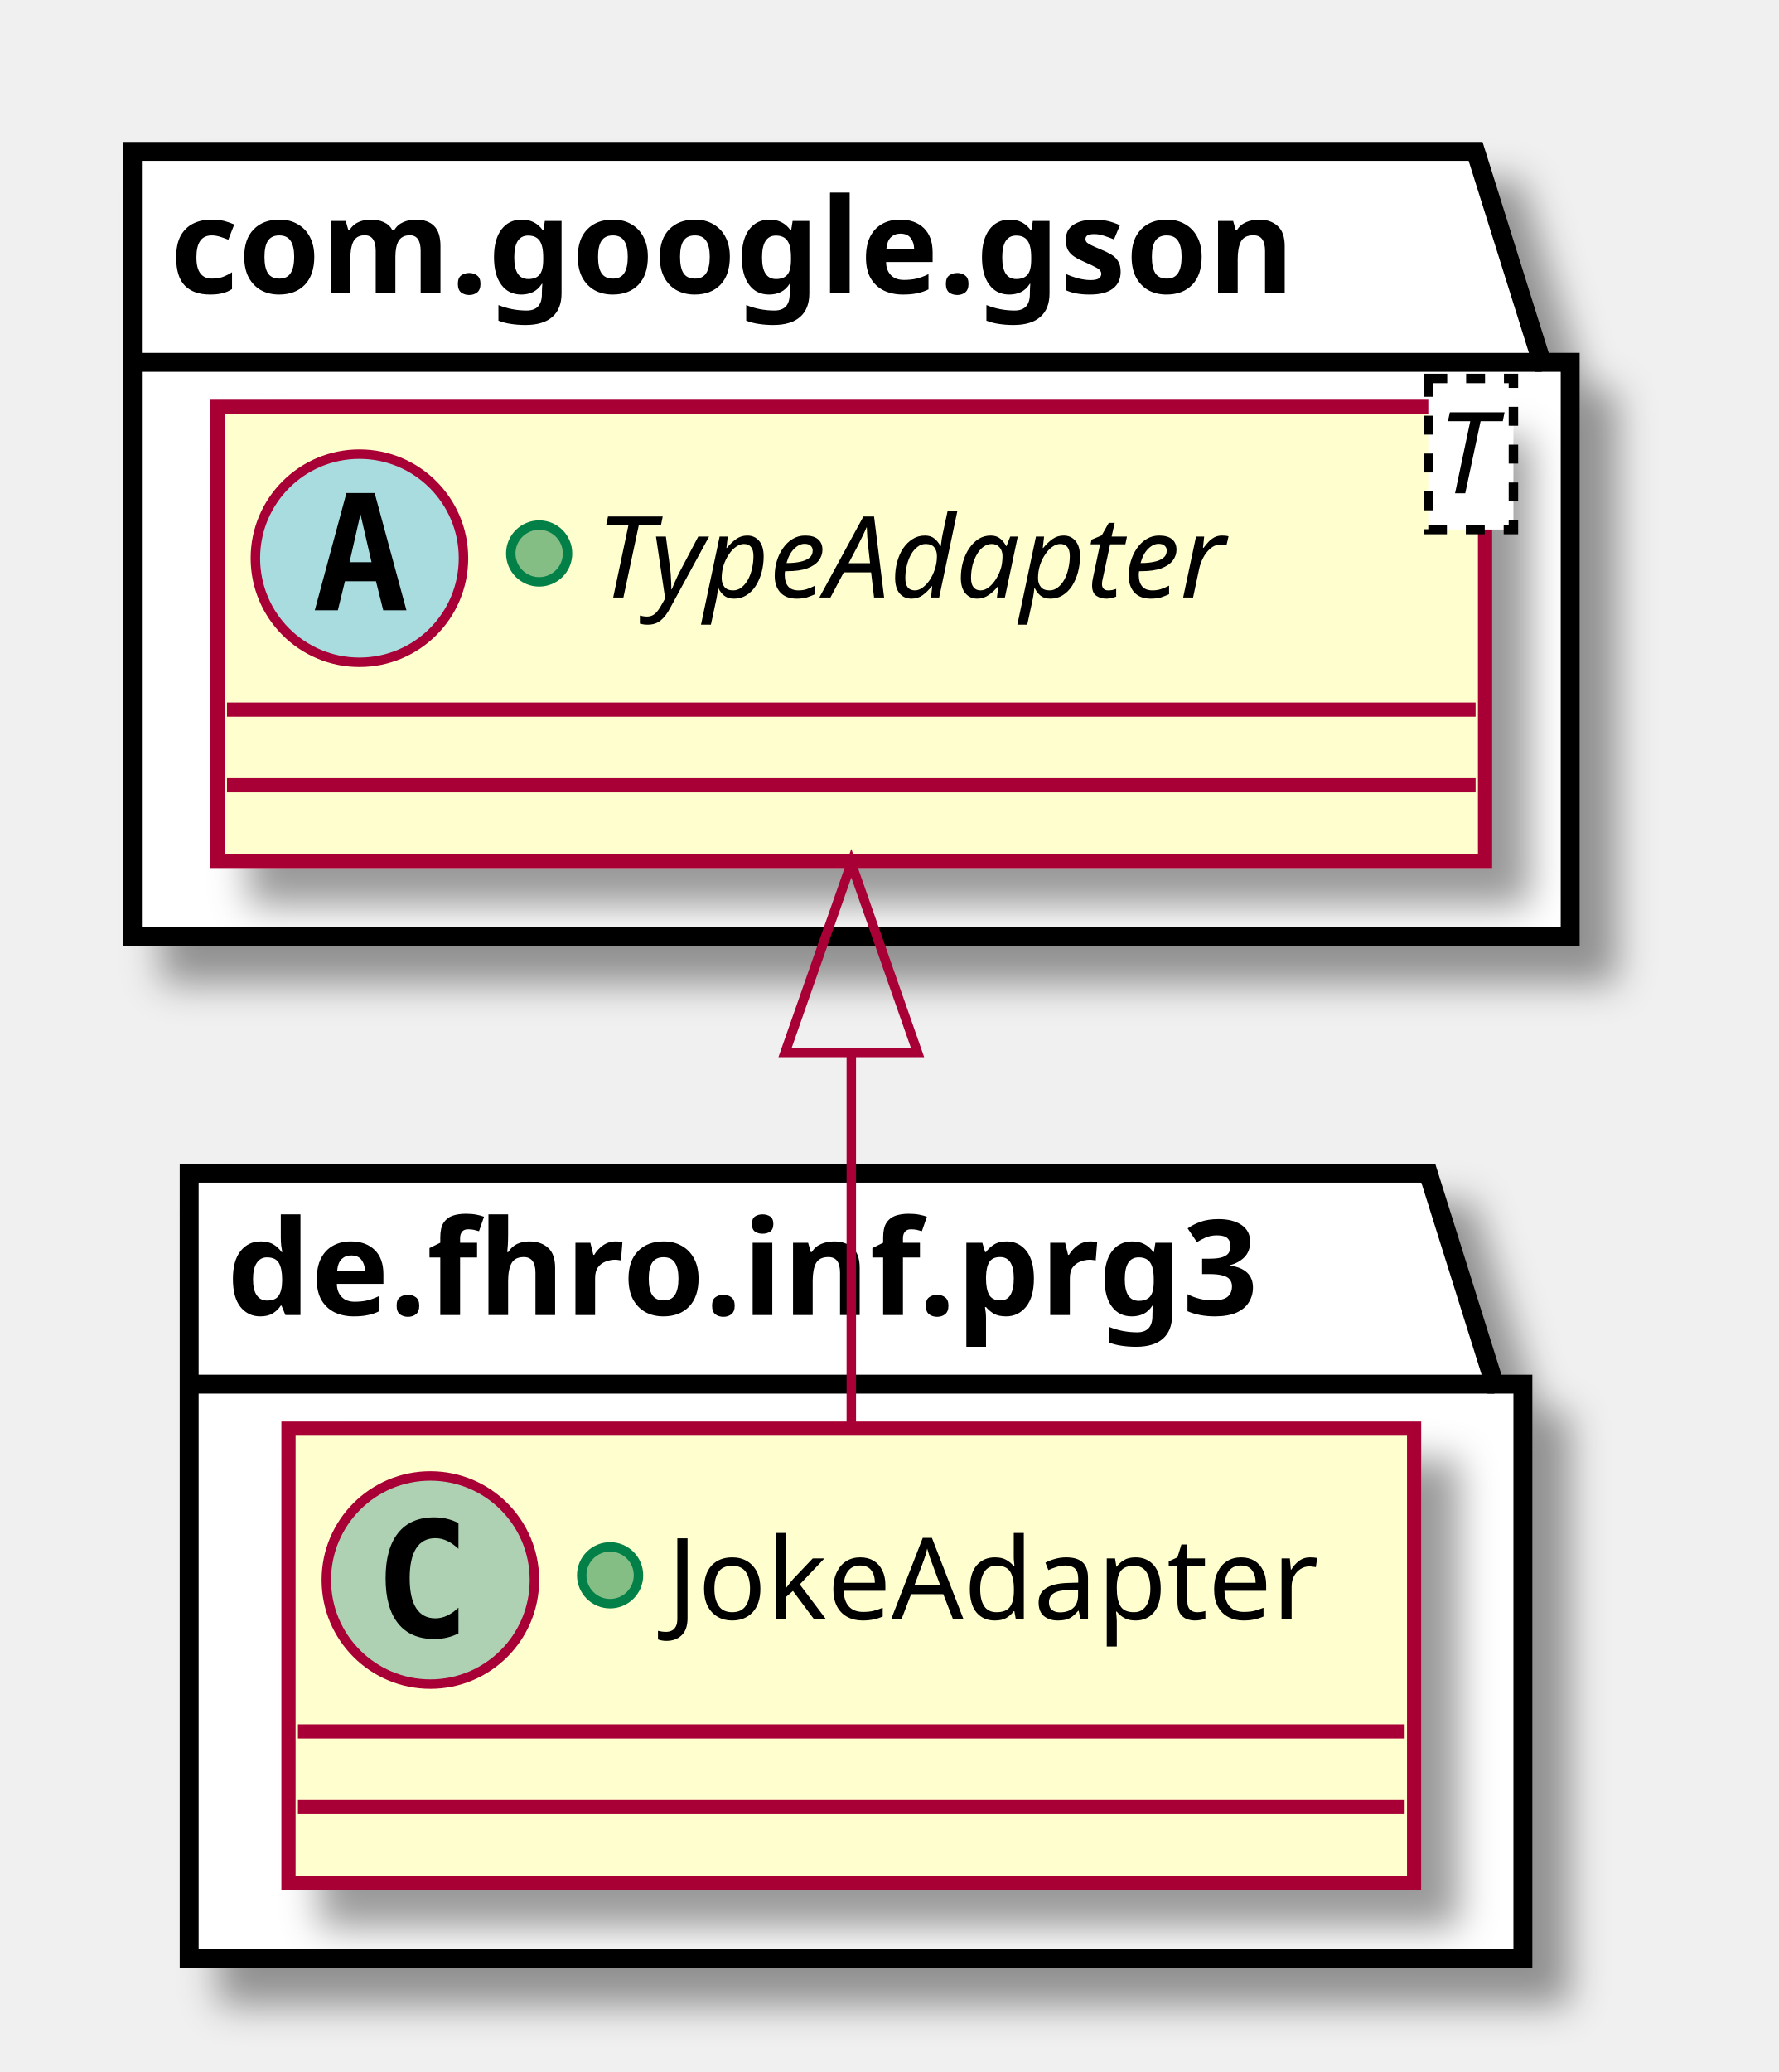
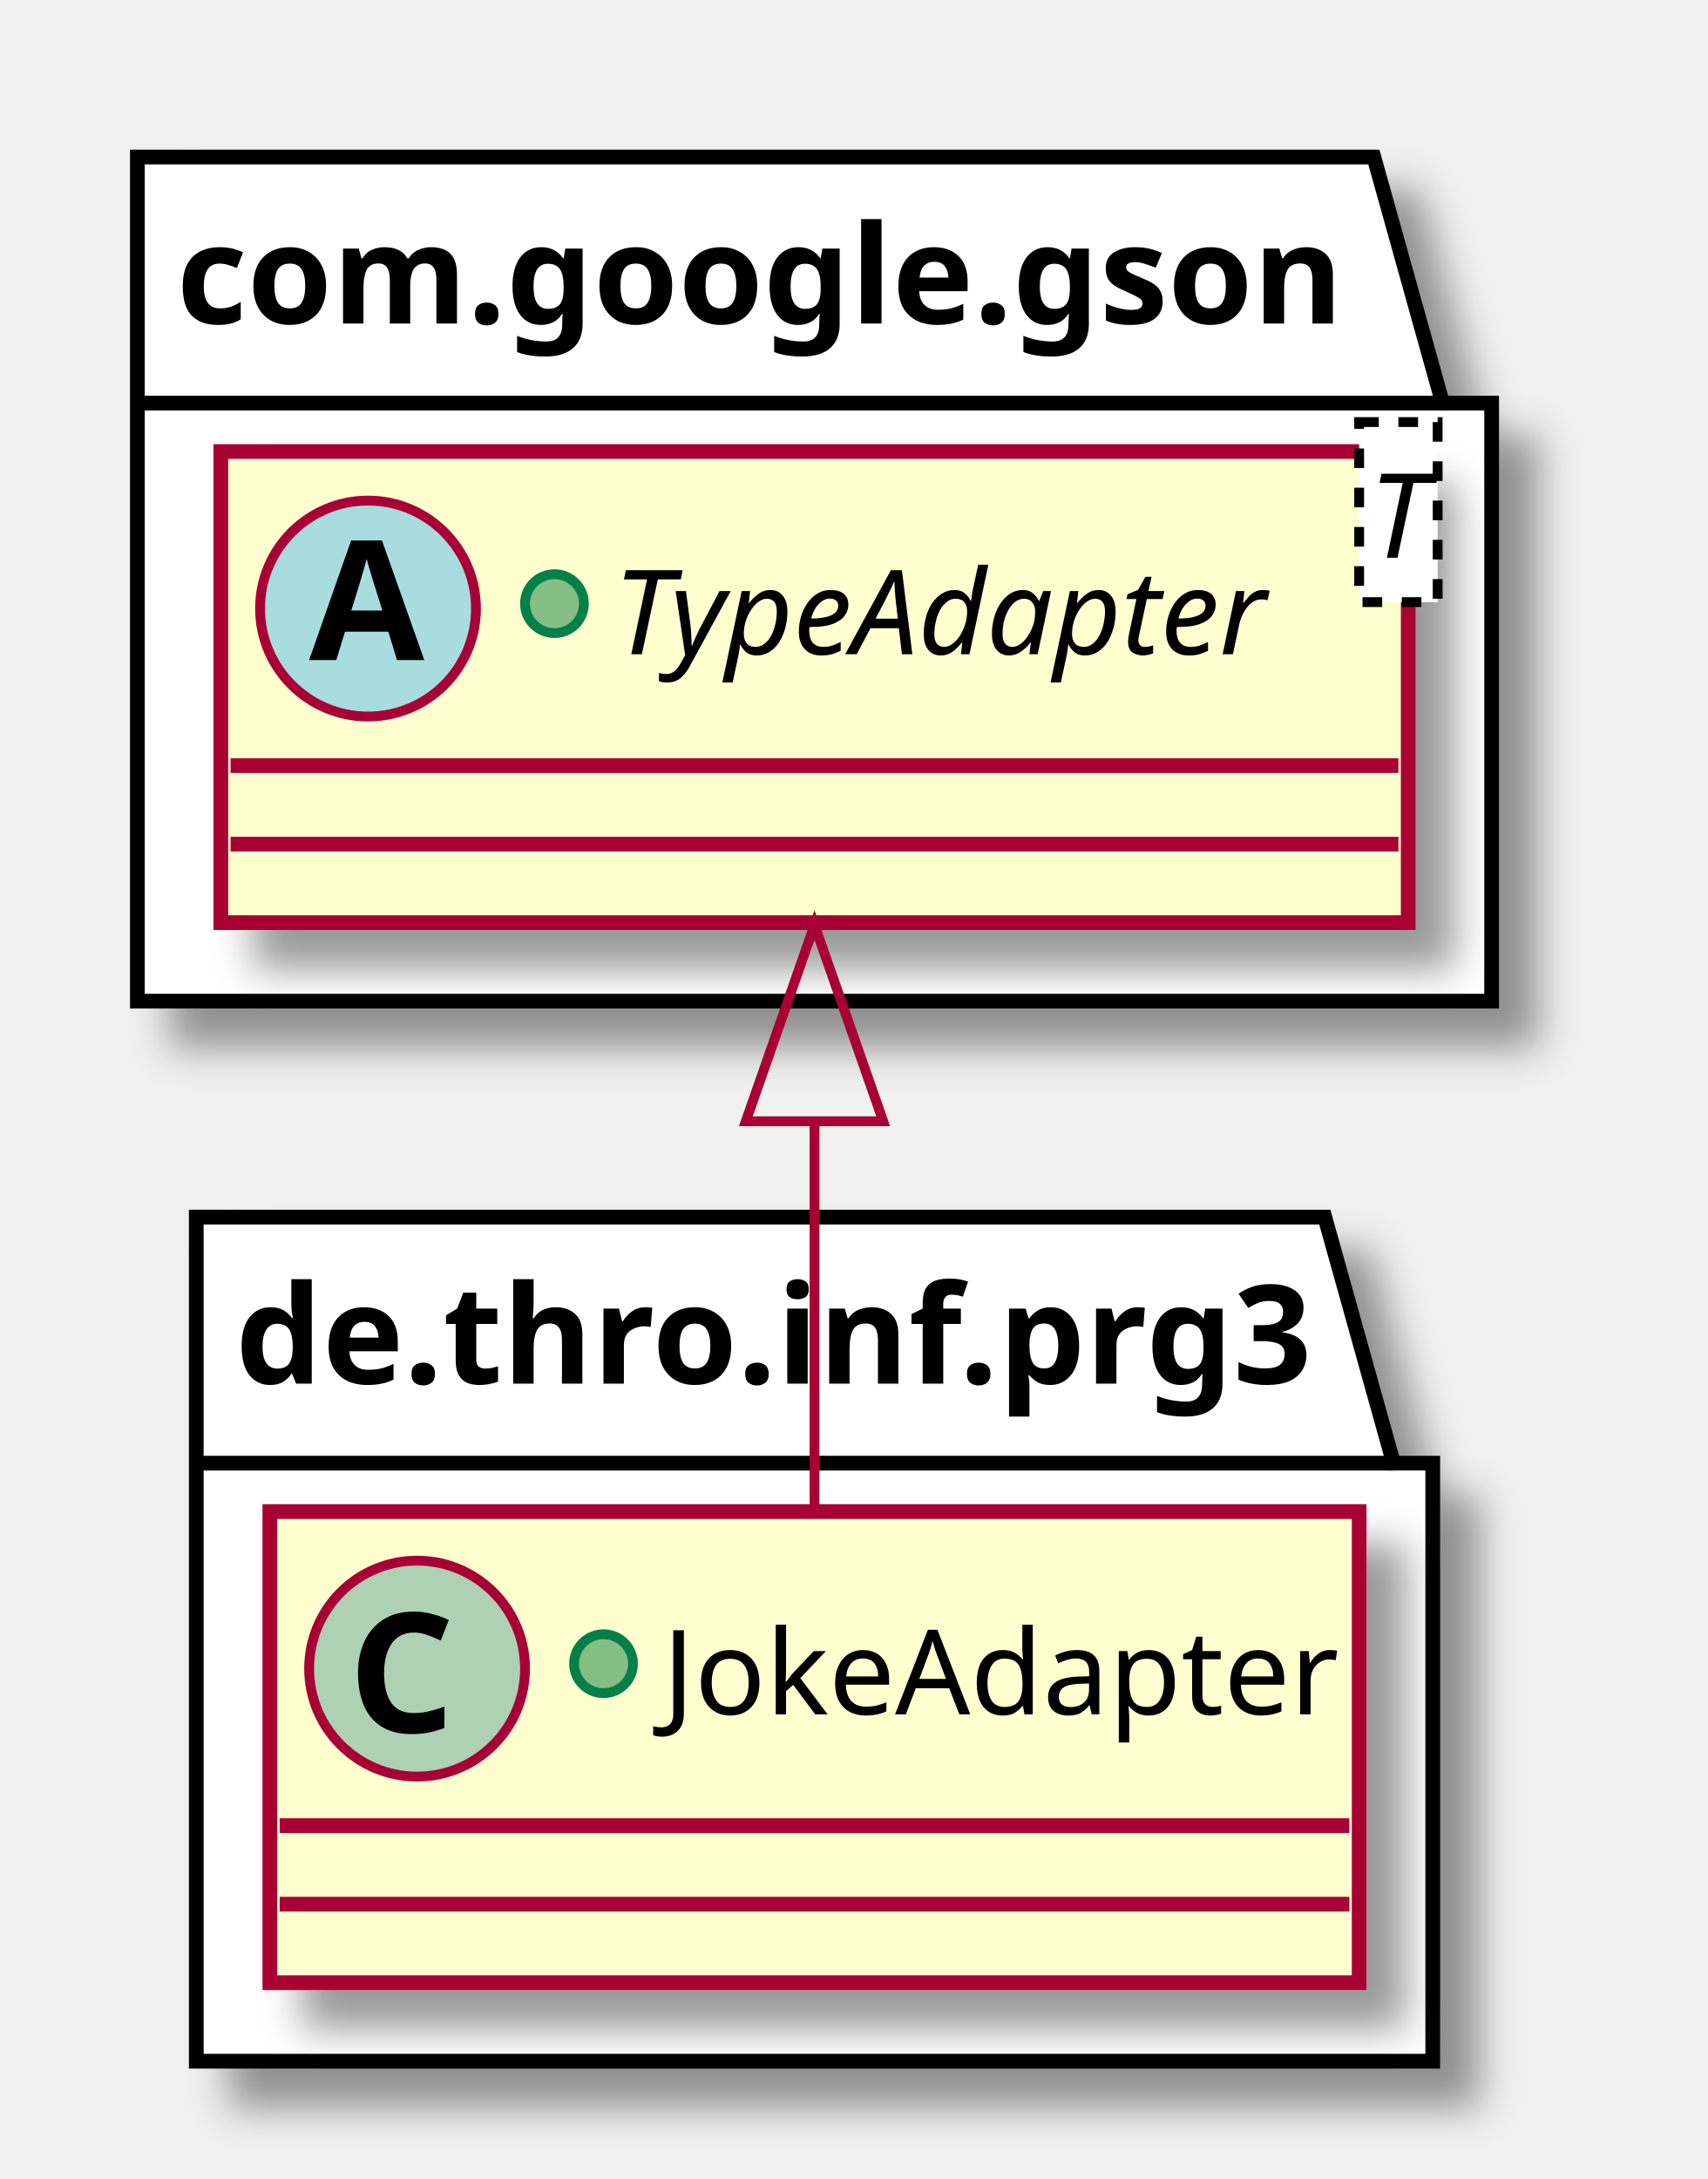
- <svg xmlns="http://www.w3.org/2000/svg" contentScriptType="application/ecmascript" contentStyleType="text/css" height="219px" preserveAspectRatio="none" style="width:188px;height:219px;" version="1.1" viewBox="0 0 188 219" width="188px" zoomAndPan="magnify">
+ <svg xmlns="http://www.w3.org/2000/svg" contentScriptType="application/ecmascript" contentStyleType="text/css" height="222px" preserveAspectRatio="none" style="width:174px;height:222px;" version="1.1" viewBox="0 0 174 222" width="174px" zoomAndPan="magnify">
  <defs>
-     <filter height="300%" id="f15rmfxmhwhf94" width="300%" x="-1" y="-1">
+     <filter height="300%" id="f1a112192okn5y" width="300%" x="-1" y="-1">
      <feGaussianBlur result="blurOut" stdDeviation="2.0" />
      <feColorMatrix in="blurOut" result="blurOut2" type="matrix" values="0 0 0 0 0 0 0 0 0 0 0 0 0 0 0 0 0 0 .4 0" />
      <feOffset dx="4.0" dy="4.0" in="blurOut2" result="blurOut3" />
      <feBlend in="SourceGraphic" in2="blurOut3" mode="normal" />
    </filter>
  </defs>
  <g>
-     <polygon fill="#FFFFFF" filter="url(#f15rmfxmhwhf94)" points="14,16,156,16,163,38.297,166,38.297,166,99,14,99,14,16" style="stroke: #000000; stroke-width: 2.0;" />
-     <line style="stroke: #000000; stroke-width: 2.0;" x1="14" x2="163" y1="38.297" y2="38.297" />
-     <text fill="#000000" font-family="sans-serif" font-size="14" font-weight="bold" lengthAdjust="spacingAndGlyphs" textLength="136" x="18" y="30.995">com.google.gson</text>
-     <polygon fill="#FFFFFF" filter="url(#f15rmfxmhwhf94)" points="20,124,151,124,158,146.297,161,146.297,161,207,20,207,20,124" style="stroke: #000000; stroke-width: 2.0;" />
-     <line style="stroke: #000000; stroke-width: 2.0;" x1="20" x2="158" y1="146.297" y2="146.297" />
-     <text fill="#000000" font-family="sans-serif" font-size="14" font-weight="bold" lengthAdjust="spacingAndGlyphs" textLength="125" x="24" y="138.995">de.fhro.inf.prg3</text>
-     <rect fill="#FEFECE" filter="url(#f15rmfxmhwhf94)" height="48" id="TypeAdapter" style="stroke: #A80036; stroke-width: 1.5;" width="134" x="23" y="43" />
-     <ellipse cx="38" cy="59" fill="#A9DCDF" rx="11" ry="11" style="stroke: #A80036; stroke-width: 1.0;" />
-     <path d="M38.109,54.344 L36.953,59.422 L39.281,59.422 L38.109,54.344 Z M36.625,52.109 L39.609,52.109 L42.969,64.5 L40.516,64.5 L39.75,61.438 L36.469,61.438 L35.719,64.5 L33.281,64.5 L36.625,52.109 Z " />
-     <ellipse cx="57" cy="58.5" fill="#84BE84" rx="3" ry="3" style="stroke: #038048; stroke-width: 1.0;" />
-     <text fill="#000000" font-family="sans-serif" font-size="12" font-style="italic" lengthAdjust="spacingAndGlyphs" textLength="80" x="63" y="63.154">TypeAdapter</text>
-     <rect fill="#FFFFFF" height="15.969" style="stroke: #000000; stroke-width: 1.0; stroke-dasharray: 2.0,2.0;" width="9" x="151" y="40" />
-     <text fill="#000000" font-family="sans-serif" font-size="12" font-style="italic" lengthAdjust="spacingAndGlyphs" textLength="7" x="152" y="52.139">T</text>
-     <line style="stroke: #A80036; stroke-width: 1.5;" x1="24" x2="156" y1="75" y2="75" />
-     <line style="stroke: #A80036; stroke-width: 1.5;" x1="24" x2="156" y1="83" y2="83" />
-     <rect fill="#FEFECE" filter="url(#f15rmfxmhwhf94)" height="48" id="JokeAdapter" style="stroke: #A80036; stroke-width: 1.5;" width="119" x="30.5" y="151" />
-     <ellipse cx="45.5" cy="167" fill="#ADD1B2" rx="11" ry="11" style="stroke: #A80036; stroke-width: 1.0;" />
-     <path d="M48.469,172.641 Q47.891,172.938 47.25,173.086 Q46.609,173.234 45.906,173.234 Q43.406,173.234 42.086,171.586 Q40.766,169.938 40.766,166.812 Q40.766,163.688 42.086,162.031 Q43.406,160.375 45.906,160.375 Q46.609,160.375 47.258,160.531 Q47.906,160.688 48.469,160.984 L48.469,163.703 Q47.844,163.125 47.25,162.852 Q46.656,162.578 46.031,162.578 Q44.688,162.578 44,163.648 Q43.312,164.719 43.312,166.812 Q43.312,168.906 44,169.977 Q44.688,171.047 46.031,171.047 Q46.656,171.047 47.25,170.773 Q47.844,170.5 48.469,169.922 L48.469,172.641 Z " />
-     <ellipse cx="64.5" cy="166.5" fill="#84BE84" rx="3" ry="3" style="stroke: #038048; stroke-width: 1.0;" />
-     <text fill="#000000" font-family="sans-serif" font-size="12" lengthAdjust="spacingAndGlyphs" textLength="76" x="70.5" y="171.154">JokeAdapter</text>
-     <line style="stroke: #A80036; stroke-width: 1.5;" x1="31.5" x2="148.5" y1="183" y2="183" />
-     <line style="stroke: #A80036; stroke-width: 1.5;" x1="31.5" x2="148.5" y1="191" y2="191" />
-     <path d="M90,111.291 C90,124.817 90,139.184 90,150.844 " fill="none" id="TypeAdapter-JokeAdapter" style="stroke: #A80036; stroke-width: 1.0;" />
-     <polygon fill="none" points="83,111.237,90,91.237,97,111.237,83,111.237" style="stroke: #A80036; stroke-width: 1.0;" />
+     <polygon fill="#FFFFFF" filter="url(#f1a112192okn5y)" points="14,16,140,16,147,41.068,152,41.068,152,102,14,102,14,16" style="stroke: #000000; stroke-width: 1.5;" />
+     <line style="stroke: #000000; stroke-width: 1.5;" x1="14" x2="147" y1="41.068" y2="41.068" />
+     <text fill="#000000" font-family="sans-serif" font-size="14" font-weight="bold" lengthAdjust="spacingAndGlyphs" textLength="120" x="18" y="32.966">com.google.gson</text>
+     <polygon fill="#FFFFFF" filter="url(#f1a112192okn5y)" points="20,124,135,124,142,149.068,146,149.068,146,210,20,210,20,124" style="stroke: #000000; stroke-width: 1.5;" />
+     <line style="stroke: #000000; stroke-width: 1.5;" x1="20" x2="142" y1="149.068" y2="149.068" />
+     <text fill="#000000" font-family="sans-serif" font-size="14" font-weight="bold" lengthAdjust="spacingAndGlyphs" textLength="109" x="24" y="140.966">de.thro.inf.prg3</text>
+     <rect fill="#FEFECE" filter="url(#f1a112192okn5y)" height="48" id="TypeAdapter" style="stroke: #A80036; stroke-width: 1.5;" width="121" x="22.5" y="46" />
+     <ellipse cx="37.5" cy="62" fill="#A9DCDF" rx="11" ry="11" style="stroke: #A80036; stroke-width: 1.0;" />
+     <path d="M40.453,67.25 L39.578,64.359 L35.156,64.359 L34.266,67.25 L31.5,67.25 L35.781,55.062 L38.922,55.062 L43.234,67.25 L40.453,67.25 Z M38.969,62.203 L38.078,59.375 Q38,59.094 37.859,58.648 Q37.719,58.203 37.586,57.742 Q37.453,57.281 37.359,56.953 Q37.281,57.281 37.133,57.789 Q36.984,58.297 36.859,58.742 Q36.734,59.188 36.672,59.375 L35.797,62.203 L38.969,62.203 Z " />
+     <ellipse cx="56.5" cy="61.5" fill="#84BE84" rx="3" ry="3" style="stroke: #038048; stroke-width: 1.0;" />
+     <text fill="#000000" font-family="sans-serif" font-size="12" font-style="italic" lengthAdjust="spacingAndGlyphs" textLength="68" x="62.5" y="66.656">TypeAdapter</text>
+     <rect fill="#FFFFFF" height="18.344" style="stroke: #000000; stroke-width: 1.0; stroke-dasharray: 2.0,2.0;" width="8" x="138.5" y="43" />
+     <text fill="#000000" font-family="sans-serif" font-size="12" font-style="italic" lengthAdjust="spacingAndGlyphs" textLength="6" x="139.5" y="56.828">T</text>
+     <line style="stroke: #A80036; stroke-width: 1.5;" x1="23.5" x2="142.5" y1="78" y2="78" />
+     <line style="stroke: #A80036; stroke-width: 1.5;" x1="23.5" x2="142.5" y1="86" y2="86" />
+     <rect fill="#FEFECE" filter="url(#f1a112192okn5y)" height="48" id="JokeAdapter" style="stroke: #A80036; stroke-width: 1.5;" width="111" x="27.5" y="154" />
+     <ellipse cx="42.5" cy="170" fill="#ADD1B2" rx="11" ry="11" style="stroke: #A80036; stroke-width: 1.0;" />
+     <path d="M42.188,166.328 Q40.703,166.328 39.922,167.438 Q39.141,168.547 39.141,170.469 Q39.141,172.406 39.859,173.469 Q40.578,174.531 42.188,174.531 Q42.922,174.531 43.664,174.359 Q44.406,174.188 45.281,173.875 L45.281,176.047 Q44.469,176.359 43.688,176.516 Q42.906,176.672 41.938,176.672 Q40.078,176.672 38.859,175.898 Q37.641,175.125 37.062,173.719 Q36.484,172.312 36.484,170.453 Q36.484,168.609 37.148,167.203 Q37.812,165.797 39.078,164.992 Q40.344,164.188 42.188,164.188 Q43.078,164.188 43.992,164.422 Q44.906,164.656 45.734,165.047 L44.906,167.141 Q44.219,166.812 43.531,166.57 Q42.844,166.328 42.188,166.328 Z " />
+     <ellipse cx="61.5" cy="169.5" fill="#84BE84" rx="3" ry="3" style="stroke: #038048; stroke-width: 1.0;" />
+     <text fill="#000000" font-family="sans-serif" font-size="12" lengthAdjust="spacingAndGlyphs" textLength="68" x="67.5" y="174.656">JokeAdapter</text>
+     <line style="stroke: #A80036; stroke-width: 1.5;" x1="28.5" x2="137.5" y1="186" y2="186" />
+     <line style="stroke: #A80036; stroke-width: 1.5;" x1="28.5" x2="137.5" y1="194" y2="194" />
+     <path d="M83,114.291 C83,127.817 83,142.184 83,153.844 " fill="none" id="TypeAdapter-JokeAdapter" style="stroke: #A80036; stroke-width: 1.0;" />
+     <polygon fill="none" points="76,114.237,83,94.237,90,114.237,76,114.237" style="stroke: #A80036; stroke-width: 1.0;" />
  </g>
</svg>
